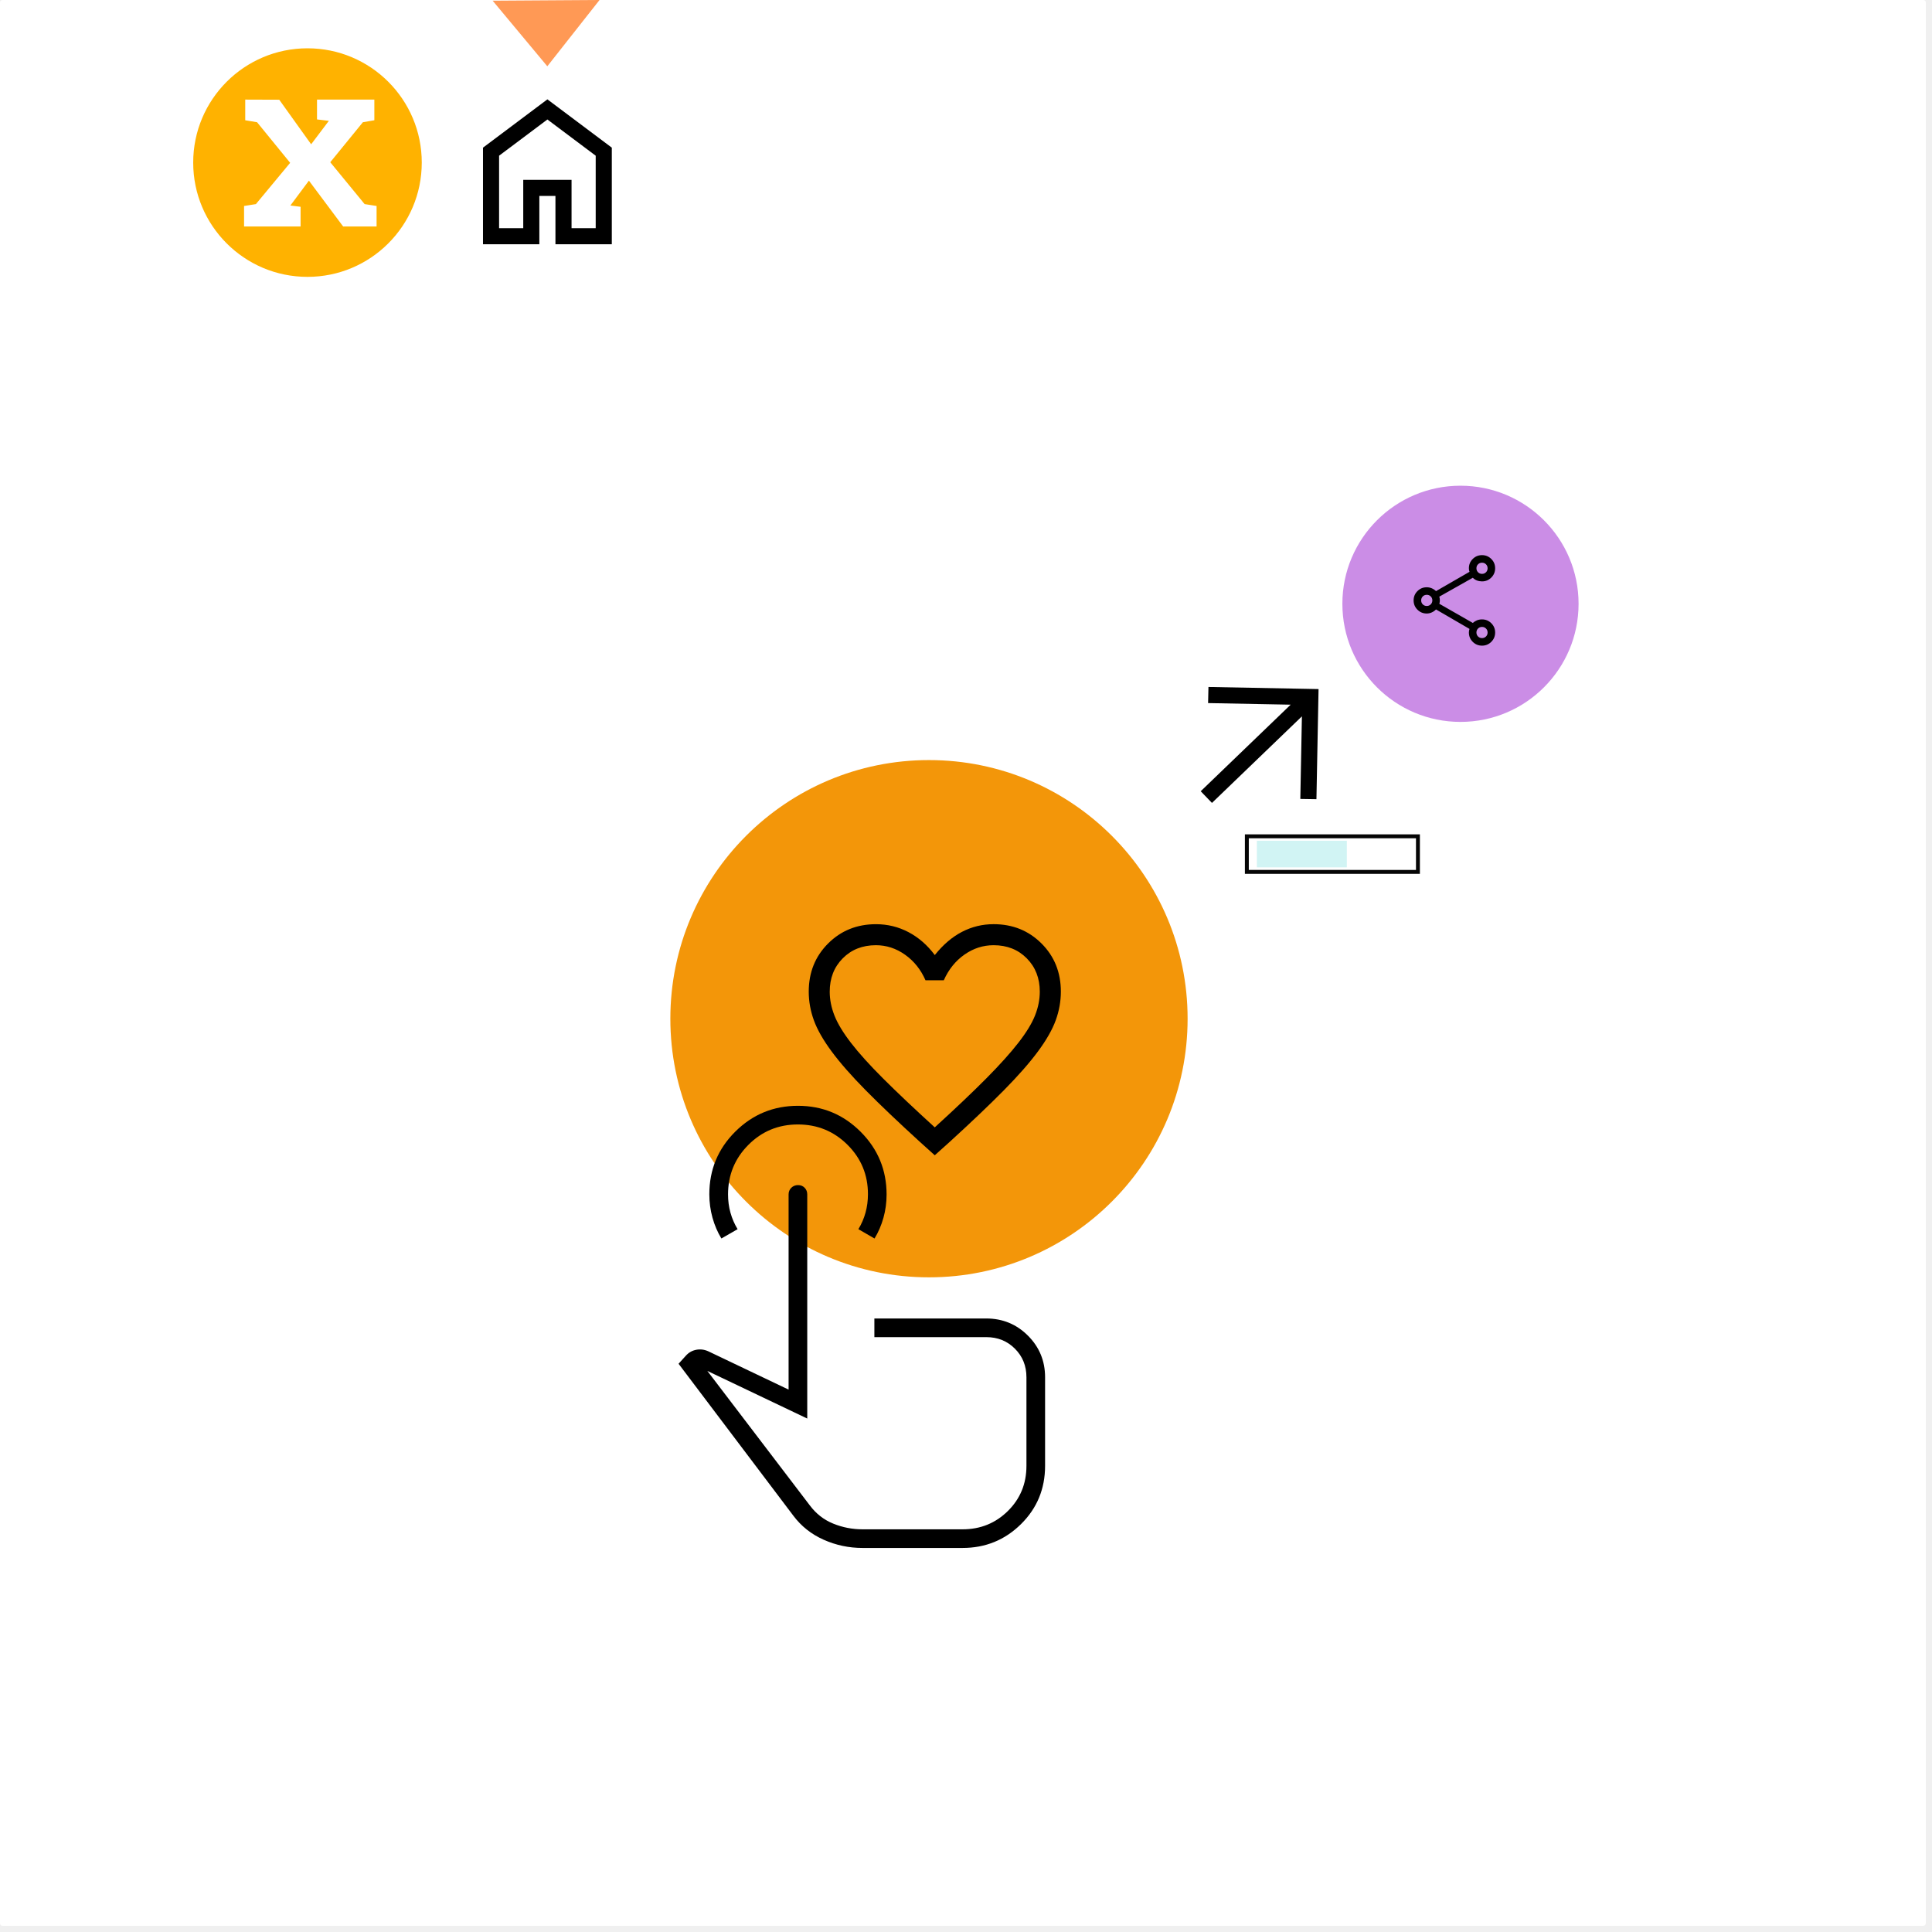
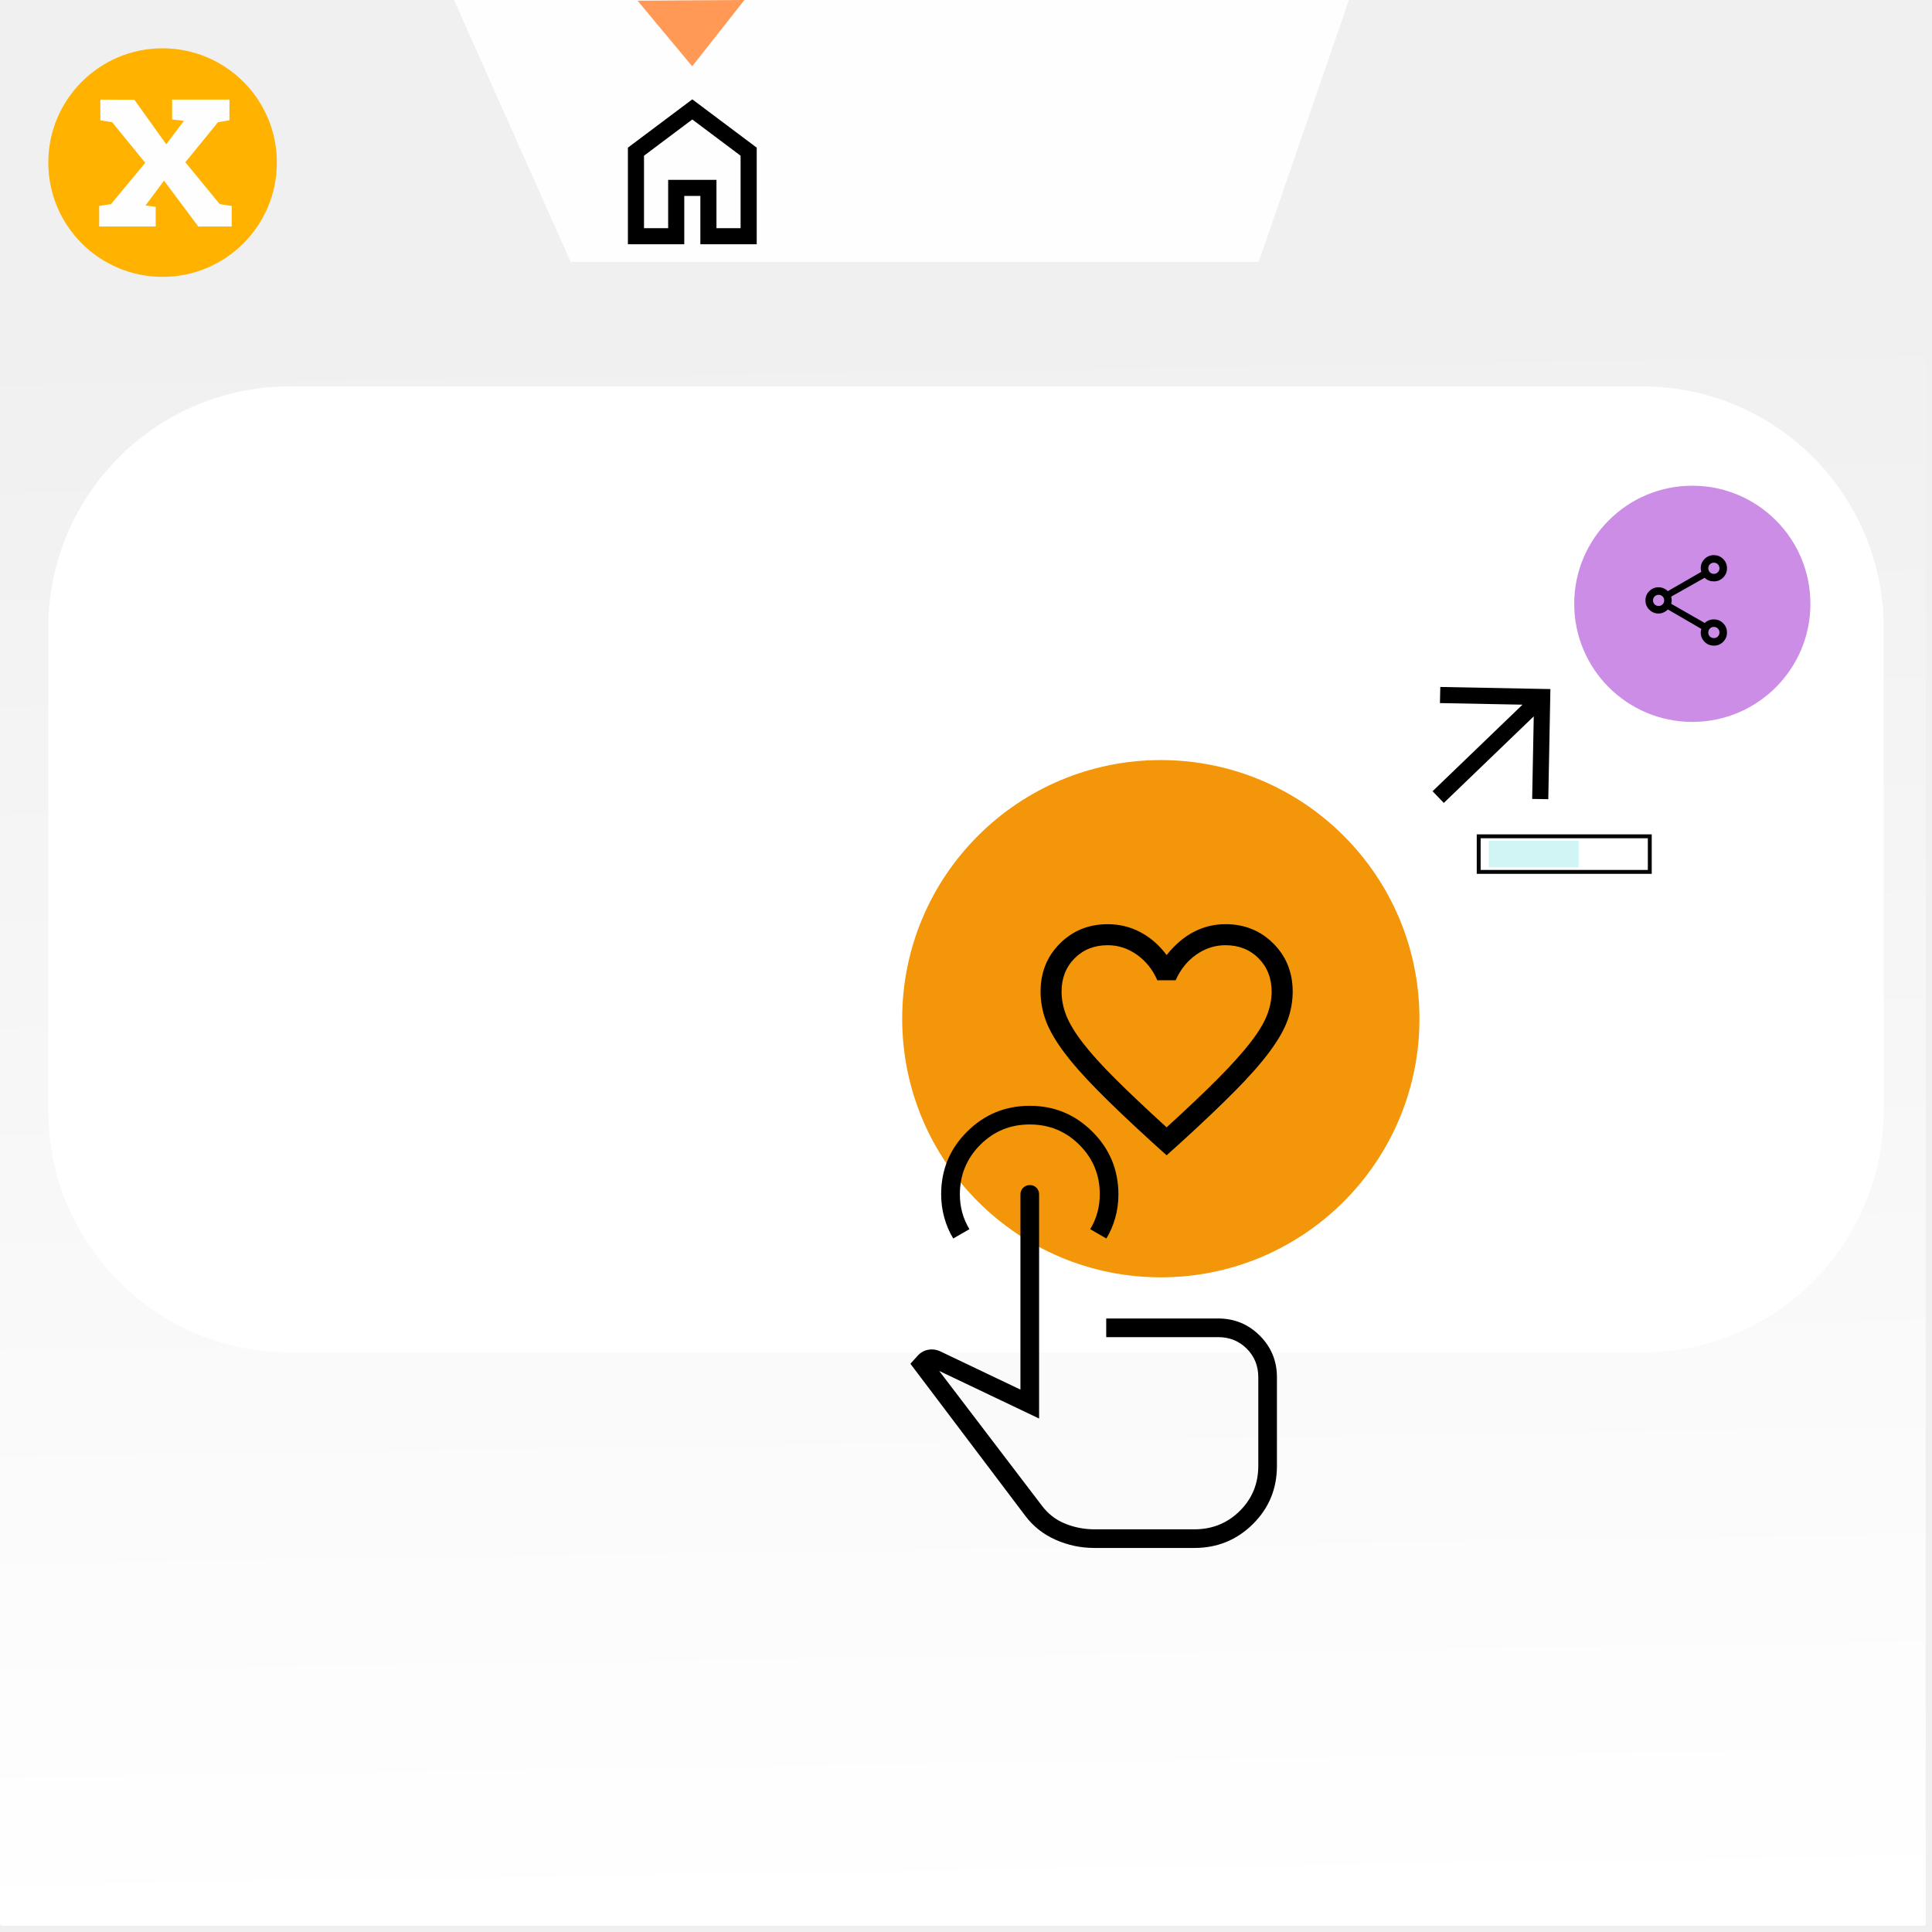
- <svg xmlns="http://www.w3.org/2000/svg" width="400" height="400" version="1.1" viewBox="0 0 105.83 105.83" id="svg13268">
-   <defs id="defs13272" />
-   <rect width="105.49" height="105.49" ry="0.133" fill="#ffffff" id="rect2" x="0" y="0" />
-   <circle style="fill:#f39609;fill-opacity:1;stroke:none;stroke-width:0.75;stroke-miterlimit:4;stroke-dasharray:none;stroke-dashoffset:7.35" id="path839" cx="50.887" cy="55.802" r="14.167" />
+ <svg xmlns="http://www.w3.org/2000/svg" xmlns:xlink="http://www.w3.org/1999/xlink" width="400" height="400" version="1.1" viewBox="0 0 105.83 105.83" id="svg13268">
+   <defs id="defs13272">
+     <linearGradient xlink:href="#linearGradient866" id="linearGradient868" x1="49.41" y1="105.432" x2="48.052" y2="17.464" gradientUnits="userSpaceOnUse" gradientTransform="translate(0.34622)" />
+     <linearGradient id="linearGradient866">
+       <stop style="stop-color:#ffffff;stop-opacity:1;" offset="0" id="stop862" />
+       <stop style="stop-color:#ffffff;stop-opacity:0" offset="1" id="stop864" />
+     </linearGradient>
+   </defs>
+   <path d="m 0.133,0 h 105.22 c 0.074,0 0.133,0.059 0.133,0.133 v 105.22 c 0,0.074 -0.059,0.133 -0.133,0.133 H 0.133 C 0.059,105.487 0,105.427 0,105.353 V 0.133 C 0,0.059 0.059,0 0.133,0 Z" fill="#fff" id="path2" style="fill:url(#linearGradient868);fill-opacity:1" />
+   <rect style="fill:#ffffff;stroke-width:0.576;stroke-dashoffset:7.35" id="rect899" width="100.538" height="52.915" x="2.646" y="21.166" rx="13.229" ry="13.229" />
+   <circle style="fill:#f39609;fill-opacity:1;stroke:none;stroke-width:0.75;stroke-miterlimit:4;stroke-dasharray:none;stroke-dashoffset:7.35" id="path839" cx="63.587" cy="55.802" r="14.167" />
  <rect x="9.735" y="7.135" width="78.332" height="69.539" ry=".264" fill="none" stroke="#000" stroke-dasharray="0, 1.307" stroke-linejoin="bevel" stroke-miterlimit="4.1" stroke-opacity=".253" stroke-width=".119" id="rect13214" />
-   <path d="m 66.388,43.982 4.927,-4.742 -0.087,4.523 0.883,0.014 0.116,-6.031 -6.031,-0.116 -0.02,0.883 4.523,0.087 -4.927,4.742 z" stroke-width="0.013" id="path13222" />
-   <circle style="fill:#cb8de6;fill-opacity:1;stroke:none;stroke-width:0.342;stroke-miterlimit:4;stroke-dasharray:none;stroke-dashoffset:7.35" id="path839-3" cx="80.001" cy="33.075" r="6.469" />
-   <path d="m 81.181,35.367 q -0.299,0 -0.509,-0.21 -0.21,-0.21 -0.21,-0.51 0,-0.042 0.008,-0.097 0.008,-0.055 0.025,-0.1 l -1.834,-1.066 q -0.097,0.101 -0.231,0.162 -0.134,0.061 -0.277,0.061 -0.299,0 -0.509,-0.21 -0.21,-0.21 -0.21,-0.509 0,-0.299 0.21,-0.509 0.21,-0.21 0.509,-0.21 0.142,0 0.273,0.055 0.13,0.055 0.235,0.156 l 1.834,-1.057 q -0.017,-0.042 -0.025,-0.094 -0.008,-0.052 -0.008,-0.101 0,-0.299 0.21,-0.509 0.21,-0.21 0.509,-0.21 0.299,0 0.509,0.21 0.21,0.21 0.21,0.509 0,0.299 -0.21,0.509 -0.21,0.21 -0.509,0.21 -0.144,0 -0.275,-0.049 -0.131,-0.049 -0.229,-0.15 L 78.843,32.682 q 0.012,0.045 0.021,0.104 0.008,0.059 0.008,0.103 0,0.044 -0.008,0.092 -0.008,0.048 -0.021,0.093 l 1.834,1.049 q 0.097,-0.089 0.223,-0.141 0.126,-0.053 0.281,-0.053 0.299,0 0.509,0.21 0.21,0.21 0.21,0.509 0,0.299 -0.21,0.509 -0.21,0.21 -0.509,0.21 z m 1.41e-4,-3.932 q 0.13,0 0.218,-0.088 0.088,-0.088 0.088,-0.218 0,-0.13 -0.088,-0.218 -0.088,-0.088 -0.218,-0.088 -0.13,0 -0.218,0.088 -0.088,0.088 -0.088,0.218 0,0.13 0.088,0.218 0.088,0.088 0.218,0.088 z m -3.027,1.759 q 0.13,0 0.218,-0.088 0.088,-0.088 0.088,-0.218 0,-0.13 -0.088,-0.218 -0.088,-0.088 -0.218,-0.088 -0.13,0 -0.218,0.088 -0.088,0.088 -0.088,0.218 0,0.13 0.088,0.218 0.088,0.088 0.218,0.088 z m 3.027,1.759 q 0.13,0 0.218,-0.088 0.088,-0.088 0.088,-0.218 0,-0.13 -0.088,-0.218 -0.088,-0.088 -0.218,-0.088 -0.13,0 -0.218,0.088 -0.088,0.088 -0.088,0.218 0,0.13 0.088,0.218 0.088,0.088 0.218,0.088 z m -1.41e-4,-3.825 z m -3.027,1.759 z m 3.027,1.759 z" id="path13943-4" style="stroke-width:0.006" />
-   <path d="M 51.204,63.283 50.399,62.558 q -1.798,-1.641 -2.973,-2.831 -1.175,-1.19 -1.871,-2.131 -0.696,-0.941 -0.975,-1.712 -0.279,-0.771 -0.279,-1.565 0,-1.578 1.059,-2.636 1.059,-1.058 2.624,-1.058 0.955,0 1.784,0.437 0.829,0.437 1.438,1.254 0.679,-0.852 1.49,-1.272 0.811,-0.42 1.732,-0.42 1.565,0 2.624,1.058 1.059,1.058 1.059,2.636 0,0.794 -0.279,1.565 -0.279,0.771 -0.975,1.712 -0.696,0.941 -1.871,2.131 -1.175,1.19 -2.973,2.831 z m 0,-1.53 q 1.717,-1.565 2.826,-2.684 1.109,-1.119 1.759,-1.956 0.65,-0.837 0.909,-1.492 0.259,-0.655 0.259,-1.3 0,-1.106 -0.713,-1.826 -0.713,-0.719 -1.816,-0.719 -0.863,0 -1.598,0.515 -0.735,0.515 -1.132,1.407 h -1.001 q -0.385,-0.88 -1.12,-1.401 -0.735,-0.521 -1.598,-0.521 -1.102,0 -1.816,0.719 -0.713,0.719 -0.713,1.828 0,0.647 0.259,1.305 0.259,0.659 0.909,1.502 0.65,0.843 1.766,1.956 1.116,1.113 2.819,2.667 z m 0,-4.988 z" id="path39593-8" style="display:inline;stroke-width:0.017" />
-   <path style="fill:#ff9955;stroke:none;stroke-width:0.265px;stroke-linecap:butt;stroke-linejoin:miter;stroke-opacity:1" d="M 26.986,0.038 29.98,3.631 32.841,0 Z" id="path853" />
-   <path d="m 27.339,12.498 h 1.323 V 9.852 h 2.646 v 2.646 h 1.323 V 8.529 L 29.985,6.545 27.339,8.529 Z M 26.457,13.38 v -5.292 l 3.528,-2.646 3.528,2.646 v 5.292 h -3.087 v -2.646 h -0.882 v 2.646 z m 3.528,-3.858 z" id="path1097" style="stroke-width:0.011" />
-   <rect style="fill:#ffffff;stroke:#050505;stroke-width:0.214;stroke-dashoffset:7.35" id="rect839" width="9.372" height="1.949" x="68.299" y="45.811" />
-   <rect style="fill:#a4eaea;fill-opacity:0.506;stroke:none;stroke-width:0.233;stroke-dashoffset:7.35" id="rect841" width="4.927" height="1.457" x="68.849" y="46.054" />
-   <path d="m 47.247,84.793 q -1.117,0 -2.128,-0.45 -1.012,-0.45 -1.661,-1.316 l -6.288,-8.324 0.391,-0.432 q 0.235,-0.268 0.577,-0.333 0.342,-0.065 0.672,0.088 l 4.387,2.093 V 65.427 q 0,-0.217 0.149,-0.364 0.149,-0.147 0.369,-0.147 0.22,0 0.362,0.147 0.142,0.147 0.142,0.364 v 12.277 l -5.473,-2.609 5.616,7.369 q 0.513,0.685 1.28,0.996 0.767,0.312 1.604,0.312 h 5.48 q 1.467,0 2.483,-1.004 1.017,-1.004 1.017,-2.471 v -4.854 q 0,-0.934 -0.632,-1.566 -0.632,-0.632 -1.566,-0.632 h -6.132 v -1.022 h 6.129 q 1.342,0 2.282,0.939 0.94,0.939 0.94,2.28 v 4.853 q 0,1.89 -1.321,3.194 -1.321,1.304 -3.201,1.304 z M 39.516,67.841 q -0.317,-0.521 -0.489,-1.142 -0.172,-0.622 -0.172,-1.28 0,-2.018 1.422,-3.432 1.422,-1.414 3.433,-1.414 2.011,0 3.433,1.422 1.422,1.422 1.422,3.438 0,0.656 -0.172,1.273 -0.172,0.617 -0.489,1.136 l -0.884,-0.511 q 0.258,-0.424 0.391,-0.905 0.133,-0.481 0.133,-1.014 0,-1.587 -1.119,-2.702 -1.119,-1.115 -2.718,-1.115 -1.599,0 -2.713,1.118 -1.114,1.118 -1.114,2.715 0,0.524 0.133,1.001 0.133,0.478 0.391,0.902 z m 7.984,10.156 z" id="path1566" style="stroke-width:0.033" />
-   <g transform="matrix(0.09824395,0,0,0.09824395,10.41608,2.610278)" id="g16">
-     <path d="m 65.419,0.361 a 63.719,63.72 0 0 0 -63.72,63.72 63.719,63.72 0 0 0 63.72,63.719 63.719,63.72 0 0 0 63.719,-63.719 63.719,63.72 0 0 0 -63.719,-63.72 z m -34.705,28.607 18.962,0.066 17.785,24.847 9.873,-13.077 -6.604,-0.784 v -11.05 h 31.973 v 11.508 l -6.408,1.112 -18.177,22.296 19.158,23.343 6.67,1.046 v 11.443 h -18.635 l -19.093,-25.566 -10.331,13.862 5.689,0.719 v 10.985 h -31.516 v -11.443 l 6.604,-1.046 19.093,-23.016 -18.439,-22.623 -6.604,-1.112 z" fill="#ffb200" stroke="#000000" stroke-dasharray="0, 6.182" stroke-linejoin="bevel" stroke-miterlimit="4.1" stroke-opacity="0.253" stroke-width="0.562" id="path14" />
+   <path d="m 79.088,43.982 4.927,-4.742 -0.087,4.523 0.883,0.014 0.116,-6.031 -6.031,-0.116 -0.02,0.883 4.523,0.087 -4.927,4.742 z" stroke-width="0.013" id="path13222" />
+   <circle style="fill:#cb8de6;fill-opacity:1;stroke:none;stroke-width:0.342;stroke-miterlimit:4;stroke-dasharray:none;stroke-dashoffset:7.35" id="path839-3" cx="92.701" cy="33.075" r="6.469" />
+   <path d="m 93.881,35.367 q -0.299,0 -0.509,-0.21 -0.21,-0.21 -0.21,-0.51 0,-0.042 0.008,-0.097 0.008,-0.055 0.025,-0.1 l -1.834,-1.066 q -0.097,0.101 -0.231,0.162 -0.134,0.061 -0.277,0.061 -0.299,0 -0.509,-0.21 -0.21,-0.21 -0.21,-0.509 0,-0.299 0.21,-0.509 0.21,-0.21 0.509,-0.21 0.142,0 0.273,0.055 0.13,0.055 0.235,0.156 l 1.834,-1.057 q -0.017,-0.042 -0.025,-0.094 -0.008,-0.052 -0.008,-0.101 0,-0.299 0.21,-0.509 0.21,-0.21 0.509,-0.21 0.299,0 0.509,0.21 0.21,0.21 0.21,0.509 0,0.299 -0.21,0.509 -0.21,0.21 -0.509,0.21 -0.144,0 -0.275,-0.049 -0.131,-0.049 -0.229,-0.15 L 91.543,32.682 q 0.012,0.045 0.021,0.104 0.008,0.059 0.008,0.103 0,0.044 -0.008,0.092 -0.008,0.048 -0.021,0.093 l 1.834,1.049 q 0.097,-0.089 0.223,-0.141 0.126,-0.053 0.281,-0.053 0.299,0 0.509,0.21 0.21,0.21 0.21,0.509 0,0.299 -0.21,0.509 -0.21,0.21 -0.509,0.21 z m 1.41e-4,-3.932 q 0.13,0 0.218,-0.088 0.088,-0.088 0.088,-0.218 0,-0.13 -0.088,-0.218 -0.088,-0.088 -0.218,-0.088 -0.13,0 -0.218,0.088 -0.088,0.088 -0.088,0.218 0,0.13 0.088,0.218 0.088,0.088 0.218,0.088 z m -3.027,1.759 q 0.13,0 0.218,-0.088 0.088,-0.088 0.088,-0.218 0,-0.13 -0.088,-0.218 -0.088,-0.088 -0.218,-0.088 -0.13,0 -0.218,0.088 -0.088,0.088 -0.088,0.218 0,0.13 0.088,0.218 0.088,0.088 0.218,0.088 z m 3.027,1.759 q 0.13,0 0.218,-0.088 0.088,-0.088 0.088,-0.218 0,-0.13 -0.088,-0.218 -0.088,-0.088 -0.218,-0.088 -0.13,0 -0.218,0.088 -0.088,0.088 -0.088,0.218 0,0.13 0.088,0.218 0.088,0.088 0.218,0.088 z m -1.41e-4,-3.825 z m -3.027,1.759 z m 3.027,1.759 z" id="path13943-4" style="stroke-width:0.006" />
+   <path d="M 63.904,63.283 63.098,62.558 q -1.798,-1.641 -2.973,-2.831 -1.175,-1.19 -1.871,-2.131 -0.696,-0.941 -0.975,-1.712 -0.279,-0.771 -0.279,-1.565 0,-1.578 1.059,-2.636 1.059,-1.058 2.624,-1.058 0.955,0 1.784,0.437 0.829,0.437 1.438,1.254 0.679,-0.852 1.49,-1.272 0.811,-0.42 1.732,-0.42 1.565,0 2.624,1.058 1.059,1.058 1.059,2.636 0,0.794 -0.279,1.565 -0.279,0.771 -0.975,1.712 -0.696,0.941 -1.871,2.131 -1.175,1.19 -2.973,2.831 z m 0,-1.53 q 1.717,-1.565 2.826,-2.684 1.109,-1.119 1.759,-1.956 0.65,-0.837 0.909,-1.492 0.259,-0.655 0.259,-1.3 0,-1.106 -0.713,-1.826 -0.713,-0.719 -1.816,-0.719 -0.863,0 -1.598,0.515 -0.735,0.515 -1.132,1.407 h -1.001 q -0.385,-0.88 -1.12,-1.401 -0.735,-0.521 -1.598,-0.521 -1.102,0 -1.816,0.719 -0.713,0.719 -0.713,1.828 0,0.647 0.259,1.305 0.259,0.659 0.909,1.502 0.65,0.843 1.766,1.956 1.116,1.113 2.819,2.667 z m 0,-4.988 z" id="path39593-8" style="display:inline;stroke-width:0.017" />
+   <rect style="fill:#ffffff;stroke:#050505;stroke-width:0.214;stroke-dashoffset:7.35" id="rect839" width="9.372" height="1.949" x="80.999" y="45.811" />
+   <rect style="fill:#a4eaea;fill-opacity:0.506;stroke:none;stroke-width:0.233;stroke-dashoffset:7.35" id="rect841" width="4.927" height="1.457" x="81.549" y="46.054" />
+   <path d="m 59.947,84.793 q -1.117,0 -2.128,-0.45 -1.012,-0.45 -1.661,-1.316 l -6.288,-8.324 0.391,-0.432 q 0.235,-0.268 0.577,-0.333 0.342,-0.065 0.672,0.088 l 4.387,2.093 V 65.427 q 0,-0.217 0.149,-0.364 0.149,-0.147 0.369,-0.147 0.22,0 0.362,0.147 0.142,0.147 0.142,0.364 v 12.277 l -5.473,-2.609 5.616,7.369 q 0.513,0.685 1.28,0.996 0.767,0.312 1.604,0.312 h 5.48 q 1.467,0 2.483,-1.004 1.017,-1.004 1.017,-2.471 v -4.854 q 0,-0.934 -0.632,-1.566 -0.632,-0.632 -1.566,-0.632 h -6.132 v -1.022 h 6.129 q 1.342,0 2.282,0.939 0.94,0.939 0.94,2.28 v 4.853 q 0,1.89 -1.321,3.194 -1.321,1.304 -3.201,1.304 z M 52.215,67.841 q -0.317,-0.521 -0.489,-1.142 -0.172,-0.622 -0.172,-1.28 0,-2.018 1.422,-3.432 1.422,-1.414 3.433,-1.414 2.011,0 3.433,1.422 1.422,1.422 1.422,3.438 0,0.656 -0.172,1.273 -0.172,0.617 -0.489,1.136 l -0.884,-0.511 q 0.258,-0.424 0.391,-0.905 0.133,-0.481 0.133,-1.014 0,-1.587 -1.119,-2.702 -1.119,-1.115 -2.718,-1.115 -1.599,0 -2.713,1.118 -1.114,1.118 -1.114,2.715 0,0.524 0.133,1.001 0.133,0.478 0.391,0.902 z m 7.984,10.156 z" id="path1566" style="stroke-width:0.033" />
+   <path id="rect876-3" style="fill:#fefefe;fill-opacity:1;stroke-width:0.616;stroke-dashoffset:7.35" d="M 24.87,0 H 73.89 L 68.946,14.35 H 31.259 Z" />
+   <ellipse style="fill:#fefefe;fill-opacity:1;stroke-width:0.576;stroke-dashoffset:7.35" id="path879" cx="8.73" cy="8.9" rx="5.701" ry="5.72" />
+   <path style="fill:#ff9955;stroke:none;stroke-width:0.265px;stroke-linecap:butt;stroke-linejoin:miter;stroke-opacity:1" d="M 34.923,0.038 37.917,3.631 40.778,0 Z" id="path853" />
+   <path d="m 35.277,12.498 h 1.323 v -2.646 h 2.646 v 2.646 H 40.568 V 8.529 L 37.922,6.545 35.277,8.529 Z m -0.882,0.882 v -5.292 l 3.528,-2.646 3.528,2.646 v 5.292 h -3.087 v -2.646 h -0.882 v 2.646 z m 3.528,-3.858 z" id="path1097" style="stroke-width:0.011" />
+   <g transform="matrix(0.09824408,0,0,0.09824395,2.478833,2.610278)" id="g16-3">
+     <path d="m 65.419,0.361 a 63.719,63.72 0 0 0 -63.72,63.72 63.719,63.72 0 0 0 63.72,63.719 63.719,63.72 0 0 0 63.719,-63.719 63.719,63.72 0 0 0 -63.719,-63.72 z m -34.705,28.607 18.962,0.066 17.785,24.847 9.873,-13.077 -6.604,-0.784 v -11.05 h 31.973 v 11.508 l -6.408,1.112 -18.177,22.296 19.158,23.343 6.67,1.046 v 11.443 h -18.635 l -19.093,-25.566 -10.331,13.862 5.689,0.719 v 10.985 h -31.516 v -11.443 l 6.604,-1.046 19.093,-23.016 -18.439,-22.623 -6.604,-1.112 z" fill="#ffb200" stroke="#000000" stroke-dasharray="0, 6.182" stroke-linejoin="bevel" stroke-miterlimit="4.1" stroke-opacity="0.253" stroke-width="0.562" id="path14-6" />
  </g>
</svg>
